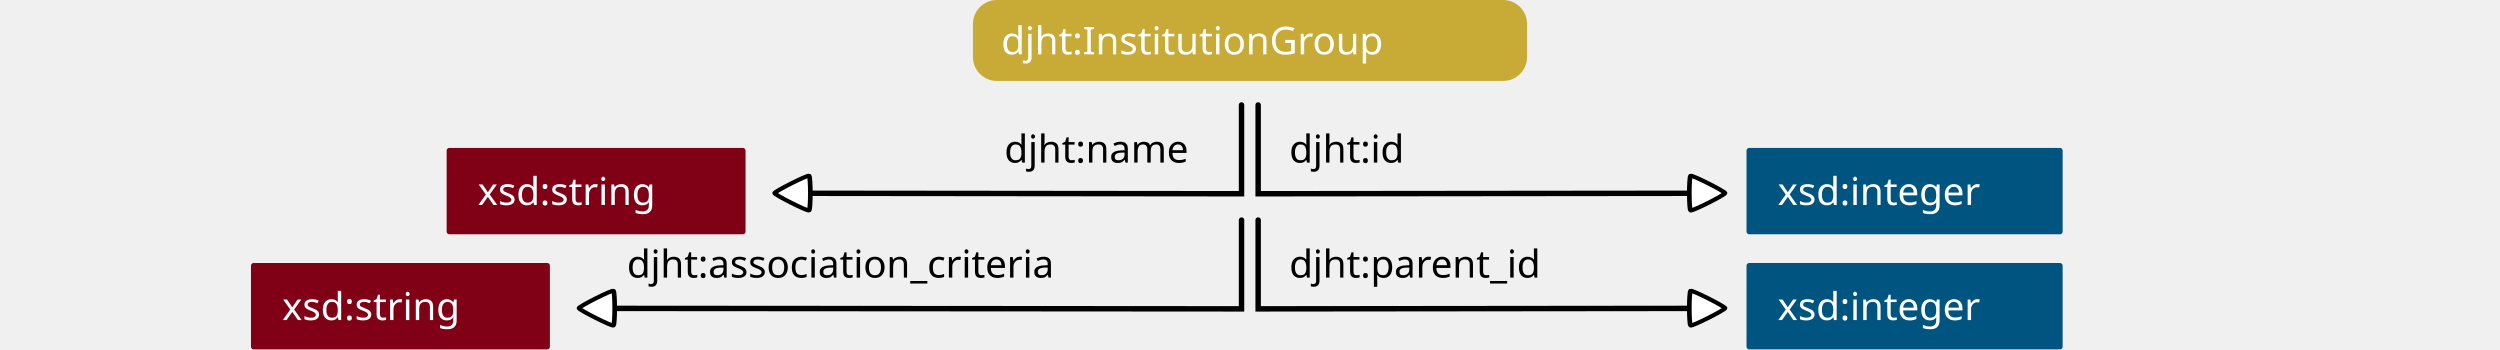
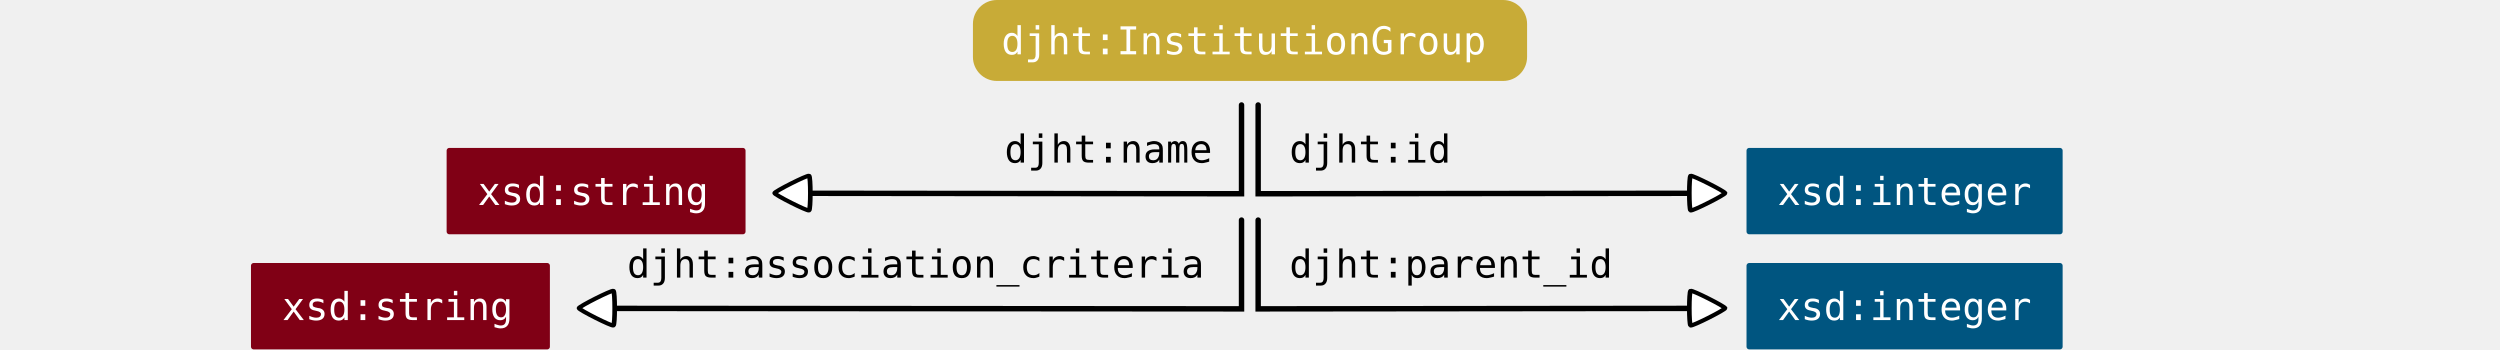
- <svg xmlns="http://www.w3.org/2000/svg" width="230mm" height="32.139mm" version="1.1" viewBox="0 0 230 32.139">
+ <svg xmlns="http://www.w3.org/2000/svg" width="230mm" height="32.139mm" version="1.1" viewBox="0 0 230 32.139" font-family="'Fira Code', monospace" font-size="3.528px">
  <g transform="translate(-346.37 -93.413)">
-     <text x="464.99" y="108.373" fill="#000000" font-family="sans-serif" font-size="3.528px" stroke-width=".131" style="line-height:1.25" xml:space="preserve">
-       <tspan x="464.99" y="108.373" font-family="'Fira Code'" font-size="3.528px" stroke-width=".131">djht:id</tspan>
+     <text x="464.99" y="108.373" fill="#000" stroke-width=".131" style="line-height:1.25" xml:space="preserve">
+       <tspan x="464.99" y="108.373" stroke-width=".131">djht:id</tspan>
    </text>
    <path d="m462.12 103.07v8.168l39.903-0.042" fill="none" stroke="#000" stroke-linecap="round" stroke-width=".5" />
    <path transform="matrix(-.549 .12832 .1471 .47889 640.81 53.378)" d="m267.07 52.47c-0.228 0.228-6.135-1.355-6.218-1.666-0.083-0.311 4.241-4.636 4.552-4.552 0.311 0.083 1.894 5.991 1.666 6.218z" fill="#fff" stroke="#000" stroke-linecap="round" stroke-linejoin="round" stroke-width=".754" />
-     <text x="464.99" y="118.956" fill="#000000" font-family="sans-serif" font-size="3.528px" stroke-width=".131" style="line-height:1.25" xml:space="preserve">
-       <tspan x="464.99" y="118.956" font-family="'Fira Code'" font-size="3.528px" stroke-width=".131">djht:parent_id</tspan>
+     <text x="464.99" y="118.956" fill="#000" stroke-width=".131" style="line-height:1.25" xml:space="preserve">
+       <tspan x="464.99" y="118.956" stroke-width=".131">djht:parent_id</tspan>
    </text>
    <path d="m462.12 113.66v8.168l39.903-0.042" fill="none" stroke="#000" stroke-linecap="round" stroke-width=".5" />
    <path transform="matrix(-.549 .12832 .1471 .47889 640.81 63.962)" d="m267.07 52.47c-0.228 0.228-6.135-1.355-6.218-1.666-0.083-0.311 4.241-4.636 4.552-4.552 0.311 0.083 1.894 5.991 1.666 6.218z" fill="#fff" stroke="#000" stroke-linecap="round" stroke-linejoin="round" stroke-width=".754" />
    <g>
      <rect x="507.3" y="107.27" width="28.582" height="7.447" rx="0" ry="0" fill="#005580" stroke="#005580" stroke-linecap="round" stroke-linejoin="round" stroke-width=".5" />
-       <text x="509.909" y="112.274" fill="#ffffff" font-family="sans-serif" font-size="3.528px" stroke-width=".131" style="line-height:1.25" xml:space="preserve">
-         <tspan x="509.909" y="112.274" fill="#ffffff" font-family="'Fira Code'" font-size="3.528px" stroke-width=".131">xsd:integer</tspan>
+       <text x="509.909" y="112.274" fill="#fff" stroke-width=".131" style="line-height:1.25" xml:space="preserve">
+         <tspan x="509.909" y="112.274" fill="#fff" stroke-width=".131">xsd:integer</tspan>
      </text>
-       <text x="438.781" y="108.373" fill="#000000" font-family="sans-serif" font-size="3.528px" stroke-width=".131" style="line-height:1.25" xml:space="preserve">
-         <tspan x="438.781" y="108.373" font-family="'Fira Code'" font-size="3.528px" stroke-width=".131">djht:name</tspan>
+       <text x="438.781" y="108.373" fill="#000" stroke-width=".131" style="line-height:1.25" xml:space="preserve">
+         <tspan x="438.781" y="108.373" stroke-width=".131">djht:name</tspan>
      </text>
    </g>
    <path d="m460.59 103.07v8.168l-39.903-0.042" fill="none" stroke="#000" stroke-linecap="round" stroke-width=".5" />
    <path transform="matrix(.549 .12832 -.1471 .47889 281.9 53.378)" d="m267.07 52.47c-0.228 0.228-6.135-1.355-6.218-1.666-0.083-0.311 4.241-4.636 4.552-4.552 0.311 0.083 1.894 5.991 1.666 6.218z" fill="#fff" stroke="#000" stroke-linecap="round" stroke-linejoin="round" stroke-width=".754" />
    <g>
      <rect x="387.71" y="107.27" width="27" height="7.447" rx="0" ry="0" fill="#800015" stroke="#800015" stroke-linecap="round" stroke-linejoin="round" stroke-width=".5" />
-       <text x="390.318" y="112.274" fill="#ffffff" font-family="sans-serif" font-size="3.528px" stroke-width=".131" style="line-height:1.25" xml:space="preserve">
-         <tspan x="390.318" y="112.274" fill="#ffffff" font-family="'Fira Code'" font-size="3.528px" stroke-width=".131">xsd:string</tspan>
+       <text x="390.318" y="112.274" fill="#fff" stroke-width=".131" style="line-height:1.25" xml:space="preserve">
+         <tspan x="390.318" y="112.274" fill="#fff" stroke-width=".131">xsd:string</tspan>
      </text>
      <rect x="435.88" y="93.413" width="50.981" height="7.447" ry="2.204" fill="#c8ab37" />
-       <text x="438.492" y="98.415" fill="#ffffff" font-family="sans-serif" font-size="3.528px" stroke-width=".131" style="line-height:1.25" xml:space="preserve">
-         <tspan x="438.492" y="98.415" fill="#ffffff" font-family="'Fira Code'" font-size="3.528px" stroke-width=".131">djht:InstitutionGroup</tspan>
+       <text x="438.492" y="98.415" fill="#fff" stroke-width=".131" style="line-height:1.25" xml:space="preserve">
+         <tspan x="438.492" y="98.415" fill="#fff" stroke-width=".131">djht:InstitutionGroup</tspan>
      </text>
      <rect x="507.3" y="117.86" width="28.582" height="7.447" rx="0" ry="0" fill="#005580" stroke="#005580" stroke-linecap="round" stroke-linejoin="round" stroke-width=".5" />
-       <text x="509.909" y="122.857" fill="#ffffff" font-family="sans-serif" font-size="3.528px" stroke-width=".131" style="line-height:1.25" xml:space="preserve">
-         <tspan x="509.909" y="122.857" fill="#ffffff" font-family="'Fira Code'" font-size="3.528px" stroke-width=".131">xsd:integer</tspan>
+       <text x="509.909" y="122.857" fill="#fff" stroke-width=".131" style="line-height:1.25" xml:space="preserve">
+         <tspan x="509.909" y="122.857" fill="#fff" stroke-width=".131">xsd:integer</tspan>
      </text>
-       <text x="404.053" y="118.956" fill="#000000" font-family="sans-serif" font-size="3.528px" stroke-width=".131" style="line-height:1.25" xml:space="preserve">
-         <tspan x="404.053" y="118.956" font-family="'Fira Code'" font-size="3.528px" stroke-width=".131">djht:association_criteria</tspan>
+       <text x="404.053" y="118.956" fill="#000" stroke-width=".131" style="line-height:1.25" xml:space="preserve">
+         <tspan x="404.053" y="118.956" stroke-width=".131">djht:association_criteria</tspan>
      </text>
    </g>
    <g stroke-linecap="round">
      <path d="m460.59 113.66v8.168l-57.67-0.042" fill="none" stroke="#000" stroke-width=".5" />
      <path transform="matrix(.549 .12832 -.1471 .47889 263.9 63.962)" d="m267.07 52.47c-0.228 0.228-6.135-1.355-6.218-1.666-0.083-0.311 4.241-4.636 4.552-4.552 0.311 0.083 1.894 5.991 1.666 6.218z" fill="#fff" stroke="#000" stroke-linejoin="round" stroke-width=".754" />
      <rect x="369.71" y="117.86" width="27" height="7.447" rx="0" ry="0" fill="#800015" stroke="#800015" stroke-linejoin="round" stroke-width=".5" />
    </g>
-     <text x="372.326" y="122.857" fill="#ffffff" font-family="sans-serif" font-size="3.528px" stroke-width=".131" style="line-height:1.25" xml:space="preserve">
-       <tspan x="372.326" y="122.857" fill="#ffffff" font-family="'Fira Code'" font-size="3.528px" stroke-width=".131">xsd:string</tspan>
+     <text x="372.326" y="122.857" fill="#fff" stroke-width=".131" style="line-height:1.25" xml:space="preserve">
+       <tspan x="372.326" y="122.857" fill="#fff" stroke-width=".131">xsd:string</tspan>
    </text>
  </g>
</svg>
